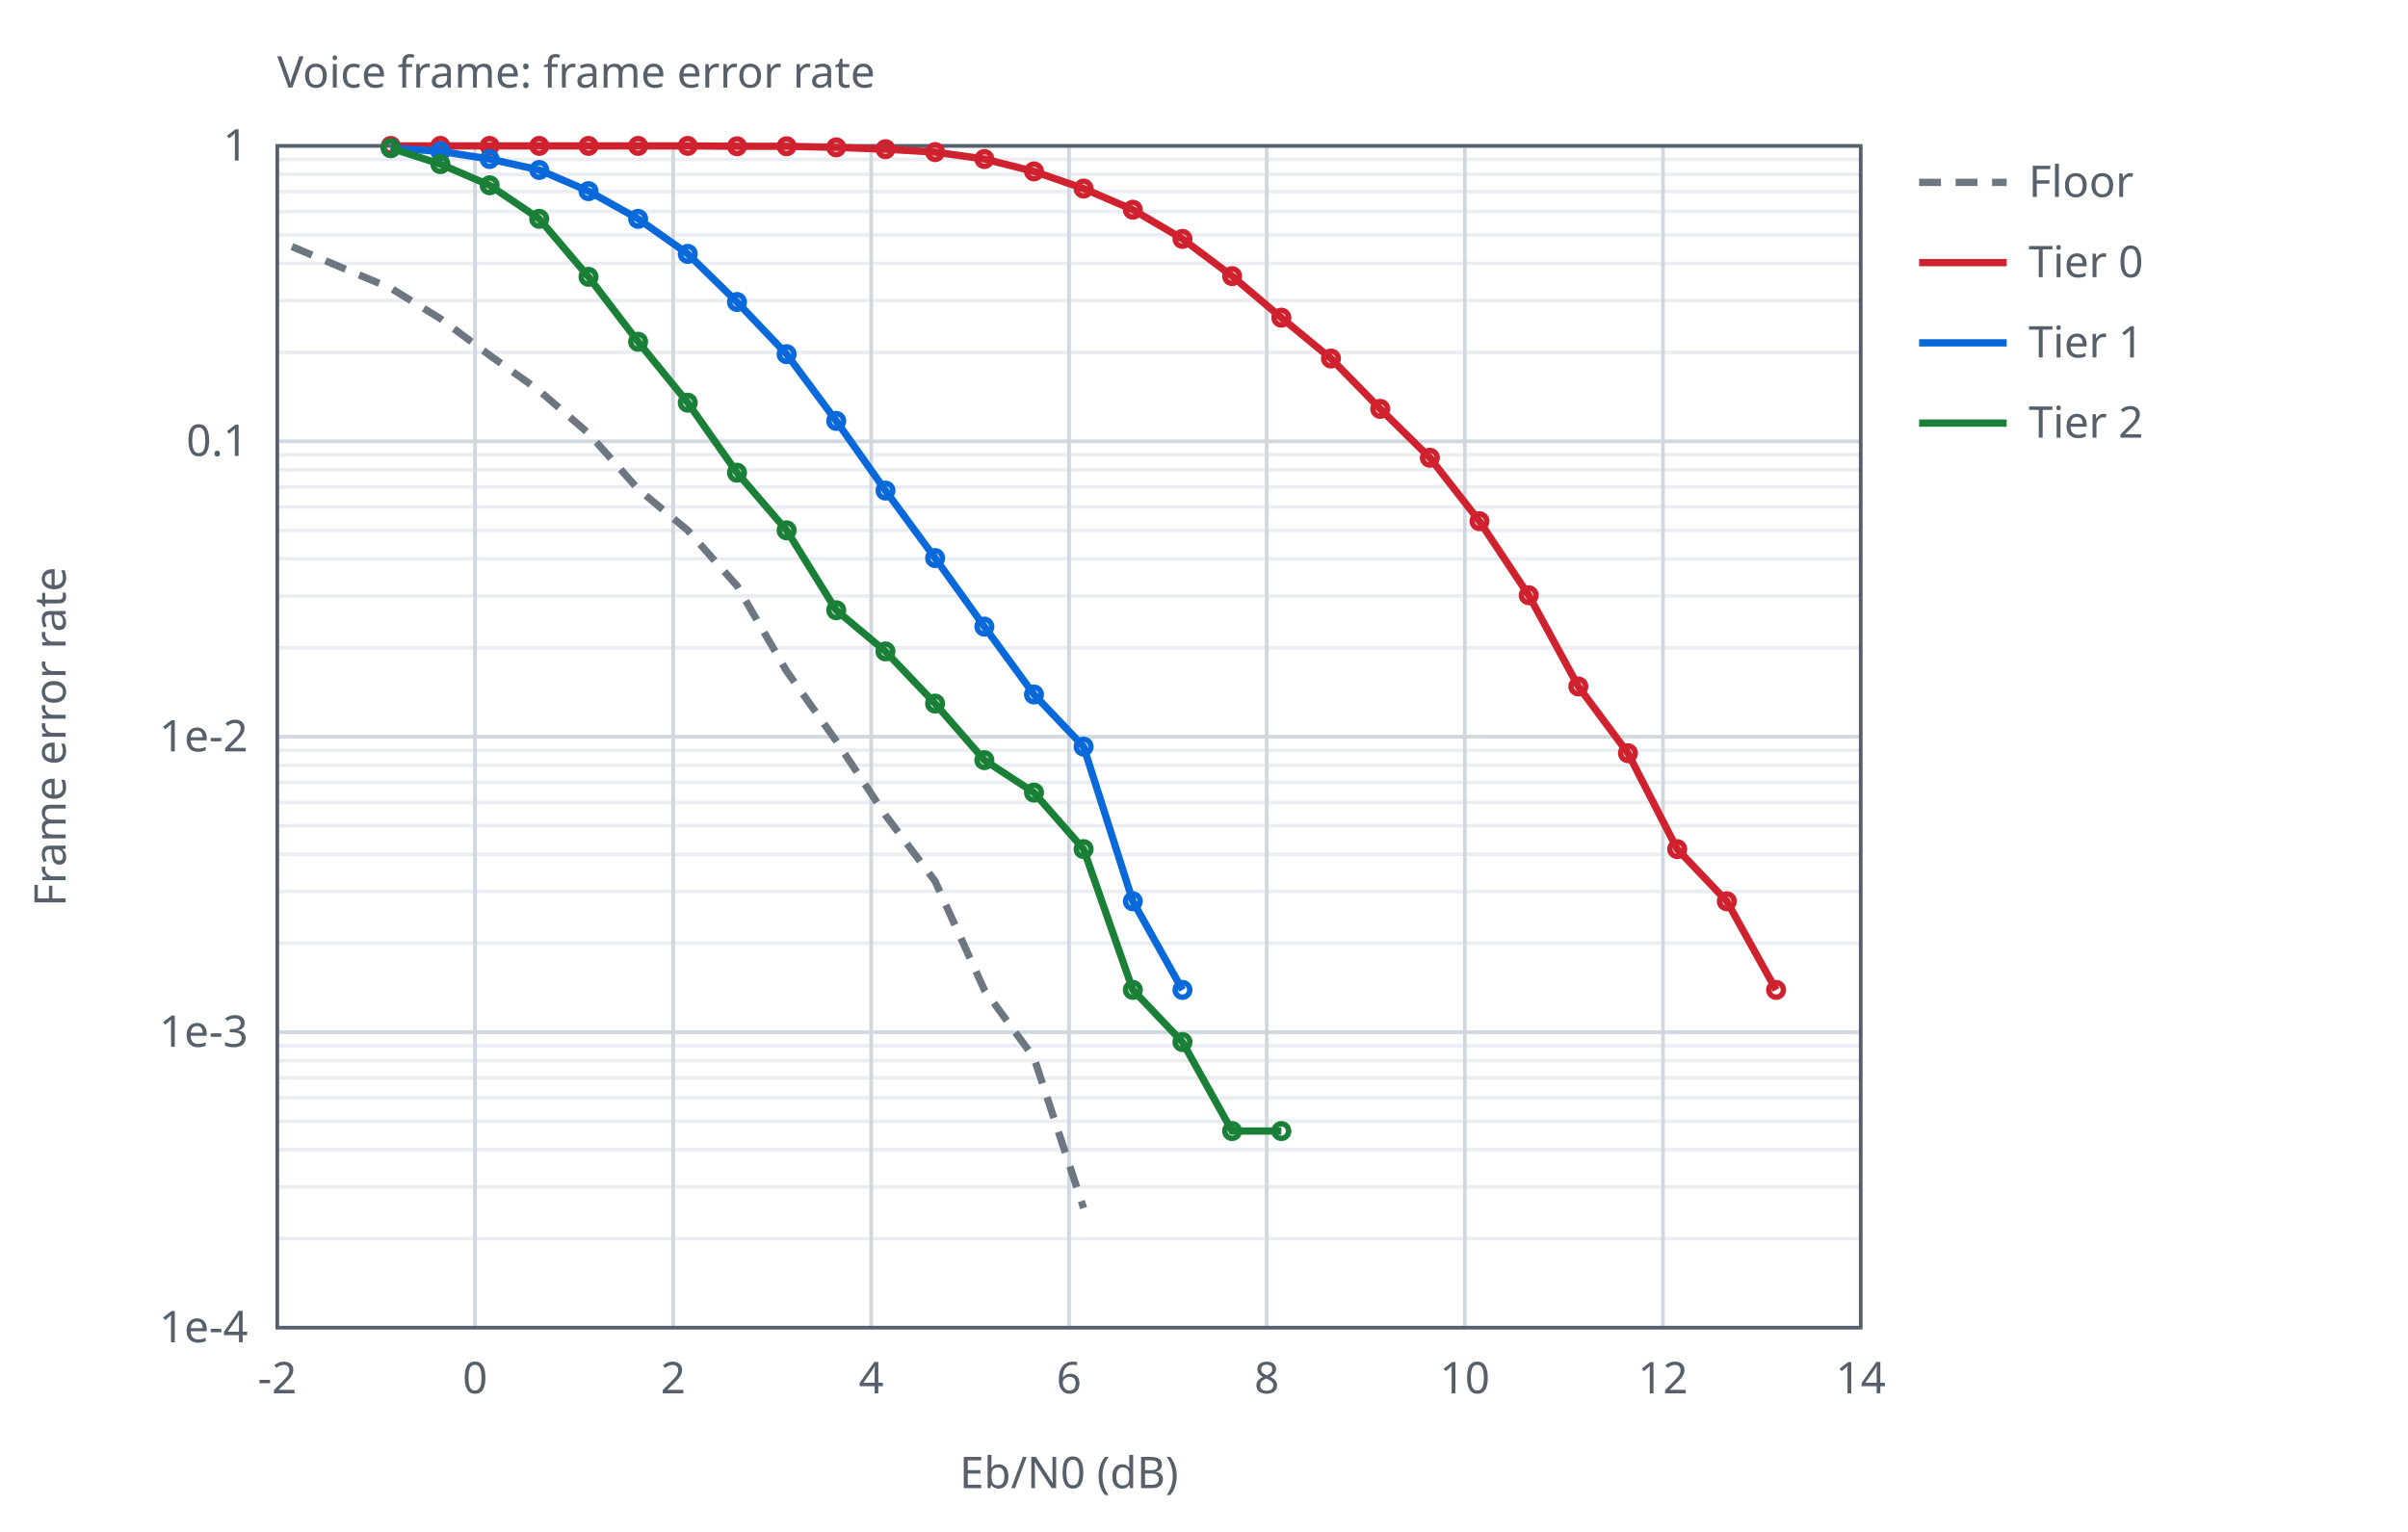
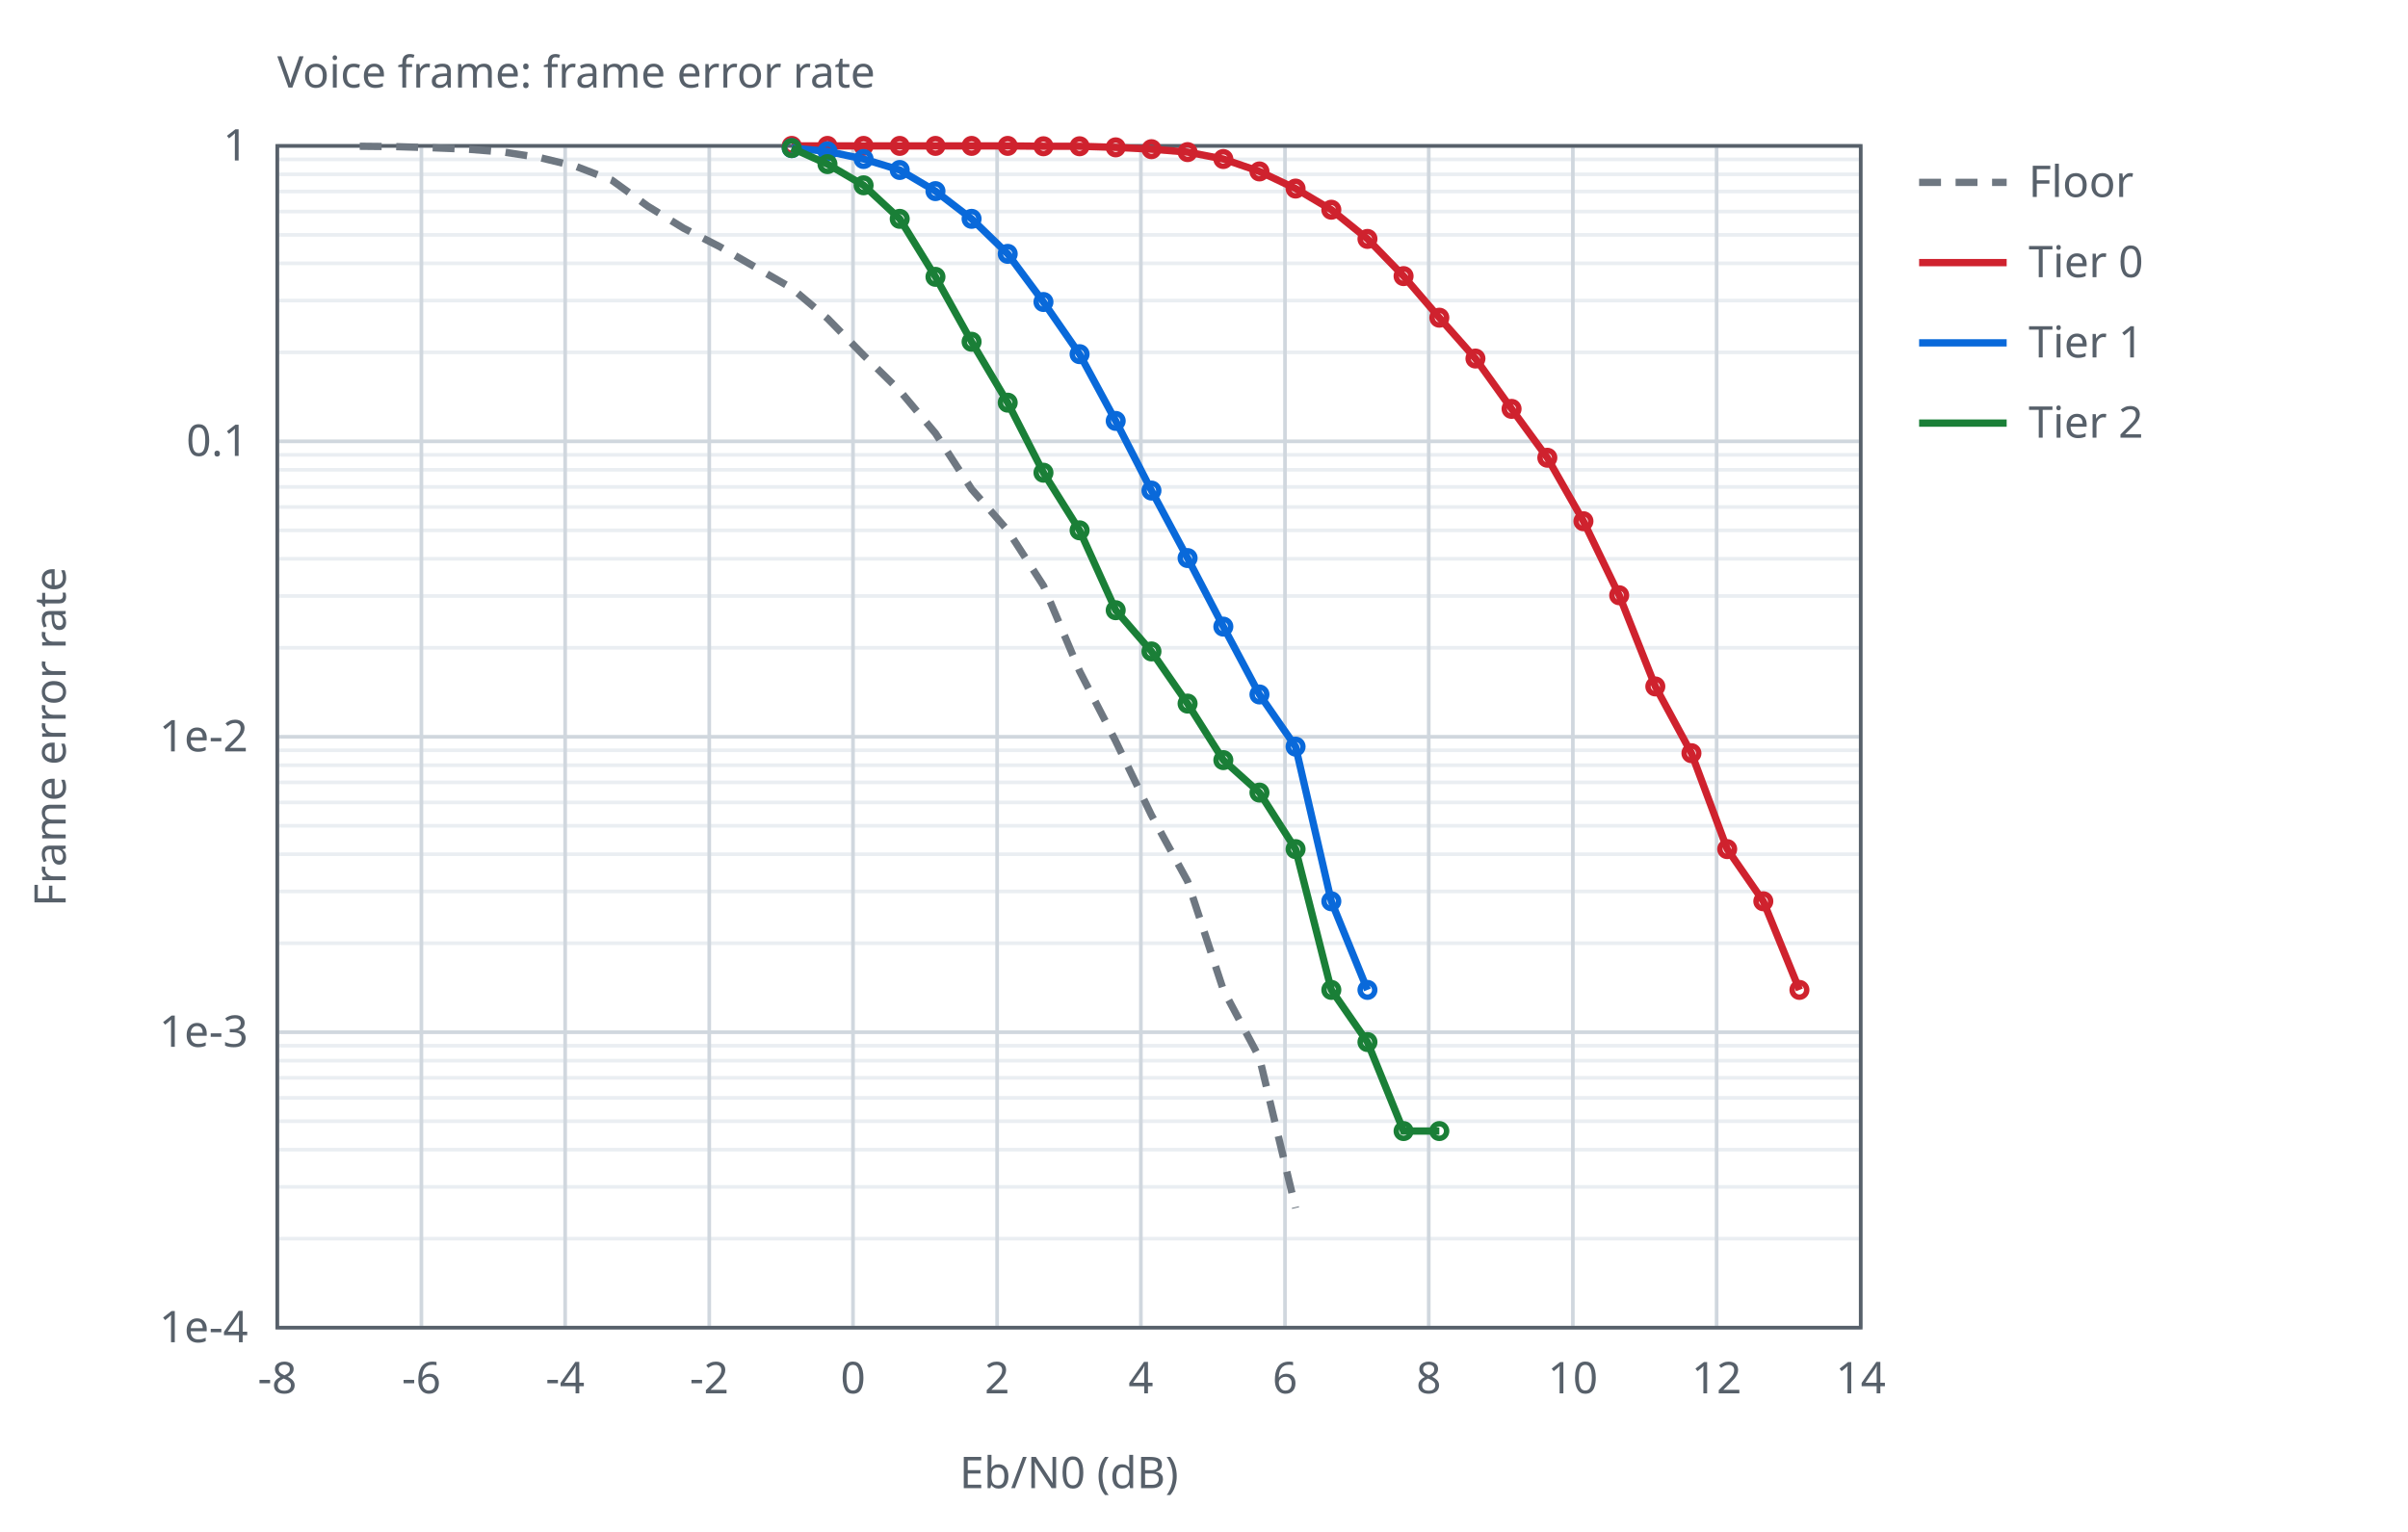
<svg xmlns="http://www.w3.org/2000/svg" width="660" height="420" viewBox="0 0 660 420">
  <style>text{font-family:sans-serif;font-size:12px;fill:#57606a}.ax{stroke:#57606a;stroke-width:1;fill:none}.gr{stroke:#d0d7de;stroke-width:1}.mi{stroke:#eaeef2;stroke-width:1}.s0{stroke:#6e7781}.s1{stroke:#cf222e}.s2{stroke:#0969da}.s3{stroke:#1a7f37}.l{fill:none;stroke-width:2}.p{fill:none;stroke-width:1.5}@media (prefers-color-scheme:dark){text{fill:#c9d1d9}.ax{stroke:#8b949e}.gr{stroke:#30363d}.mi{stroke:#21262d}.s0{stroke:#8b949e}.s1{stroke:#ff7b72}.s2{stroke:#58a6ff}.s3{stroke:#3fb950}}</style>
  <text x="76.0" y="24">Voice frame: frame error rate</text>
  <line class="mi" x1="76.0" y1="96.6" x2="510.0" y2="96.6" />
  <line class="mi" x1="76.0" y1="82.4" x2="510.0" y2="82.4" />
  <line class="mi" x1="76.0" y1="72.2" x2="510.0" y2="72.2" />
  <line class="mi" x1="76.0" y1="64.4" x2="510.0" y2="64.4" />
  <line class="mi" x1="76.0" y1="58.0" x2="510.0" y2="58.0" />
  <line class="mi" x1="76.0" y1="52.5" x2="510.0" y2="52.5" />
  <line class="mi" x1="76.0" y1="47.8" x2="510.0" y2="47.8" />
  <line class="mi" x1="76.0" y1="43.7" x2="510.0" y2="43.7" />
  <line class="mi" x1="76.0" y1="177.6" x2="510.0" y2="177.6" />
  <line class="mi" x1="76.0" y1="163.4" x2="510.0" y2="163.4" />
  <line class="mi" x1="76.0" y1="153.2" x2="510.0" y2="153.2" />
  <line class="mi" x1="76.0" y1="145.4" x2="510.0" y2="145.4" />
  <line class="mi" x1="76.0" y1="139.0" x2="510.0" y2="139.0" />
  <line class="mi" x1="76.0" y1="133.5" x2="510.0" y2="133.5" />
  <line class="mi" x1="76.0" y1="128.8" x2="510.0" y2="128.8" />
  <line class="mi" x1="76.0" y1="124.7" x2="510.0" y2="124.7" />
  <line class="mi" x1="76.0" y1="258.6" x2="510.0" y2="258.6" />
  <line class="mi" x1="76.0" y1="244.4" x2="510.0" y2="244.4" />
  <line class="mi" x1="76.0" y1="234.2" x2="510.0" y2="234.2" />
  <line class="mi" x1="76.0" y1="226.4" x2="510.0" y2="226.4" />
  <line class="mi" x1="76.0" y1="220.0" x2="510.0" y2="220.0" />
  <line class="mi" x1="76.0" y1="214.5" x2="510.0" y2="214.5" />
  <line class="mi" x1="76.0" y1="209.8" x2="510.0" y2="209.8" />
  <line class="mi" x1="76.0" y1="205.7" x2="510.0" y2="205.7" />
  <line class="mi" x1="76.0" y1="339.6" x2="510.0" y2="339.6" />
  <line class="mi" x1="76.0" y1="325.4" x2="510.0" y2="325.4" />
  <line class="mi" x1="76.0" y1="315.2" x2="510.0" y2="315.2" />
  <line class="mi" x1="76.0" y1="307.4" x2="510.0" y2="307.4" />
  <line class="mi" x1="76.0" y1="301.0" x2="510.0" y2="301.0" />
  <line class="mi" x1="76.0" y1="295.5" x2="510.0" y2="295.5" />
  <line class="mi" x1="76.0" y1="290.8" x2="510.0" y2="290.8" />
  <line class="mi" x1="76.0" y1="286.7" x2="510.0" y2="286.7" />
  <line class="gr" x1="76.0" y1="364.0" x2="76.0" y2="40.0" />
-   <text x="76.0" y="382.0" text-anchor="middle">-2</text>
-   <line class="gr" x1="130.2" y1="364.0" x2="130.2" y2="40.0" />
-   <text x="130.2" y="382.0" text-anchor="middle">0</text>
-   <line class="gr" x1="184.5" y1="364.0" x2="184.5" y2="40.0" />
-   <text x="184.5" y="382.0" text-anchor="middle">2</text>
-   <line class="gr" x1="238.8" y1="364.0" x2="238.8" y2="40.0" />
-   <text x="238.8" y="382.0" text-anchor="middle">4</text>
-   <line class="gr" x1="293.0" y1="364.0" x2="293.0" y2="40.0" />
-   <text x="293.0" y="382.0" text-anchor="middle">6</text>
-   <line class="gr" x1="347.2" y1="364.0" x2="347.2" y2="40.0" />
-   <text x="347.2" y="382.0" text-anchor="middle">8</text>
-   <line class="gr" x1="401.5" y1="364.0" x2="401.5" y2="40.0" />
-   <text x="401.5" y="382.0" text-anchor="middle">10</text>
-   <line class="gr" x1="455.8" y1="364.0" x2="455.8" y2="40.0" />
-   <text x="455.8" y="382.0" text-anchor="middle">12</text>
+   <text x="76.0" y="382.0" text-anchor="middle">-8</text>
+   <line class="gr" x1="115.5" y1="364.0" x2="115.5" y2="40.0" />
+   <text x="115.5" y="382.0" text-anchor="middle">-6</text>
+   <line class="gr" x1="154.9" y1="364.0" x2="154.9" y2="40.0" />
+   <text x="154.9" y="382.0" text-anchor="middle">-4</text>
+   <line class="gr" x1="194.4" y1="364.0" x2="194.4" y2="40.0" />
+   <text x="194.4" y="382.0" text-anchor="middle">-2</text>
+   <line class="gr" x1="233.8" y1="364.0" x2="233.8" y2="40.0" />
+   <text x="233.8" y="382.0" text-anchor="middle">0</text>
+   <line class="gr" x1="273.3" y1="364.0" x2="273.3" y2="40.0" />
+   <text x="273.3" y="382.0" text-anchor="middle">2</text>
+   <line class="gr" x1="312.7" y1="364.0" x2="312.7" y2="40.0" />
+   <text x="312.7" y="382.0" text-anchor="middle">4</text>
+   <line class="gr" x1="352.2" y1="364.0" x2="352.2" y2="40.0" />
+   <text x="352.2" y="382.0" text-anchor="middle">6</text>
+   <line class="gr" x1="391.6" y1="364.0" x2="391.6" y2="40.0" />
+   <text x="391.6" y="382.0" text-anchor="middle">8</text>
+   <line class="gr" x1="431.1" y1="364.0" x2="431.1" y2="40.0" />
+   <text x="431.1" y="382.0" text-anchor="middle">10</text>
+   <line class="gr" x1="470.5" y1="364.0" x2="470.5" y2="40.0" />
+   <text x="470.5" y="382.0" text-anchor="middle">12</text>
  <line class="gr" x1="510.0" y1="364.0" x2="510.0" y2="40.0" />
  <text x="510.0" y="382.0" text-anchor="middle">14</text>
  <line class="gr" x1="76.0" y1="40.0" x2="510.0" y2="40.0" />
  <text x="68.0" y="44.0" text-anchor="end">1</text>
  <line class="gr" x1="76.0" y1="121.0" x2="510.0" y2="121.0" />
  <text x="68.0" y="125.0" text-anchor="end">0.1</text>
  <line class="gr" x1="76.0" y1="202.0" x2="510.0" y2="202.0" />
  <text x="68.0" y="206.0" text-anchor="end">1e-2</text>
  <line class="gr" x1="76.0" y1="283.0" x2="510.0" y2="283.0" />
  <text x="68.0" y="287.0" text-anchor="end">1e-3</text>
  <line class="gr" x1="76.0" y1="364.0" x2="510.0" y2="364.0" />
  <text x="68.0" y="368.0" text-anchor="end">1e-4</text>
  <rect class="ax" x="76.0" y="40.0" width="434.0" height="324.0" />
  <text x="293.0" y="408.0" text-anchor="middle">Eb/N0 (dB)</text>
  <text x="18" y="202.0" text-anchor="middle" transform="rotate(-90 18 202.0)">Frame error rate</text>
-   <path class="l s0" stroke-dasharray="6 4" d="M80.0,67.6 L93.5,73.3 L107.1,79.0 L120.6,87.3 L134.2,97.4 L147.8,107.1 L161.3,118.8 L174.9,134.1 L188.5,145.4 L202.0,160.6 L215.6,184.0 L229.1,203.0 L242.7,223.5 L256.3,241.6 L269.8,271.4 L283.4,290.0 L297.0,331.2" />
+   <path class="l s0" stroke-dasharray="6 4" d="M98.6,40.1 L108.5,40.2 L118.3,40.5 L128.2,40.9 L138.1,41.7 L147.9,43.2 L157.8,45.6 L167.7,49.4 L177.5,56.5 L187.4,62.6 L197.2,67.6 L207.1,73.3 L217.0,79.0 L226.8,87.3 L236.7,97.4 L246.6,107.1 L256.4,118.8 L266.3,134.1 L276.2,145.4 L286.0,160.6 L295.9,184.0 L305.7,203.0 L315.6,223.5 L325.5,241.6 L335.3,271.4 L345.2,290.0 L355.1,331.2" />
  <line class="l s0" stroke-dasharray="6 4" x1="526.0" y1="50.0" x2="550.0" y2="50.0" />
  <text x="556.0" y="54.0">Floor</text>
-   <path class="l s1" d="M107.1,40.0 L120.7,40.0 L134.2,40.0 L147.8,40.0 L161.3,40.0 L174.9,40.0 L188.5,40.0 L202.0,40.1 L215.6,40.1 L229.2,40.4 L242.7,40.9 L256.3,41.7 L269.8,43.6 L283.4,47.0 L297.0,51.7 L310.5,57.5 L324.1,65.5 L337.7,75.7 L351.2,87.1 L364.8,98.3 L378.3,112.1 L391.9,125.5 L405.5,142.9 L419.0,163.2 L432.6,188.2 L446.2,206.5 L459.7,232.8 L473.3,247.1 L486.8,271.4" />
-   <circle class="p s1" cx="107.1" cy="40.0" r="2" />
-   <circle class="p s1" cx="120.7" cy="40.0" r="2" />
-   <circle class="p s1" cx="134.2" cy="40.0" r="2" />
-   <circle class="p s1" cx="147.8" cy="40.0" r="2" />
-   <circle class="p s1" cx="161.3" cy="40.0" r="2" />
-   <circle class="p s1" cx="174.9" cy="40.0" r="2" />
-   <circle class="p s1" cx="188.5" cy="40.0" r="2" />
-   <circle class="p s1" cx="202.0" cy="40.1" r="2" />
-   <circle class="p s1" cx="215.6" cy="40.1" r="2" />
-   <circle class="p s1" cx="229.2" cy="40.4" r="2" />
-   <circle class="p s1" cx="242.7" cy="40.9" r="2" />
-   <circle class="p s1" cx="256.3" cy="41.7" r="2" />
-   <circle class="p s1" cx="269.8" cy="43.6" r="2" />
-   <circle class="p s1" cx="283.4" cy="47.0" r="2" />
-   <circle class="p s1" cx="297.0" cy="51.7" r="2" />
-   <circle class="p s1" cx="310.5" cy="57.5" r="2" />
-   <circle class="p s1" cx="324.1" cy="65.5" r="2" />
-   <circle class="p s1" cx="337.7" cy="75.7" r="2" />
-   <circle class="p s1" cx="351.2" cy="87.1" r="2" />
-   <circle class="p s1" cx="364.8" cy="98.3" r="2" />
-   <circle class="p s1" cx="378.3" cy="112.1" r="2" />
-   <circle class="p s1" cx="391.9" cy="125.5" r="2" />
-   <circle class="p s1" cx="405.5" cy="142.9" r="2" />
-   <circle class="p s1" cx="419.0" cy="163.2" r="2" />
-   <circle class="p s1" cx="432.6" cy="188.2" r="2" />
-   <circle class="p s1" cx="446.2" cy="206.5" r="2" />
-   <circle class="p s1" cx="459.7" cy="232.8" r="2" />
-   <circle class="p s1" cx="473.3" cy="247.1" r="2" />
-   <circle class="p s1" cx="486.8" cy="271.4" r="2" />
+   <path class="l s1" d="M217.0,40.0 L226.8,40.0 L236.7,40.0 L246.6,40.0 L256.4,40.0 L266.3,40.0 L276.2,40.0 L286.0,40.1 L295.9,40.1 L305.8,40.4 L315.6,40.9 L325.5,41.7 L335.3,43.6 L345.2,47.0 L355.1,51.7 L364.9,57.5 L374.8,65.5 L384.7,75.7 L394.5,87.1 L404.4,98.3 L414.3,112.1 L424.1,125.5 L434.0,142.9 L443.8,163.2 L453.7,188.2 L463.6,206.5 L473.4,232.8 L483.3,247.1 L493.2,271.4" />
+   <circle class="p s1" cx="217.0" cy="40.0" r="2" />
+   <circle class="p s1" cx="226.8" cy="40.0" r="2" />
+   <circle class="p s1" cx="236.7" cy="40.0" r="2" />
+   <circle class="p s1" cx="246.6" cy="40.0" r="2" />
+   <circle class="p s1" cx="256.4" cy="40.0" r="2" />
+   <circle class="p s1" cx="266.3" cy="40.0" r="2" />
+   <circle class="p s1" cx="276.2" cy="40.0" r="2" />
+   <circle class="p s1" cx="286.0" cy="40.1" r="2" />
+   <circle class="p s1" cx="295.9" cy="40.1" r="2" />
+   <circle class="p s1" cx="305.8" cy="40.4" r="2" />
+   <circle class="p s1" cx="315.6" cy="40.9" r="2" />
+   <circle class="p s1" cx="325.5" cy="41.7" r="2" />
+   <circle class="p s1" cx="335.3" cy="43.6" r="2" />
+   <circle class="p s1" cx="345.2" cy="47.0" r="2" />
+   <circle class="p s1" cx="355.1" cy="51.7" r="2" />
+   <circle class="p s1" cx="364.9" cy="57.5" r="2" />
+   <circle class="p s1" cx="374.8" cy="65.5" r="2" />
+   <circle class="p s1" cx="384.7" cy="75.7" r="2" />
+   <circle class="p s1" cx="394.5" cy="87.1" r="2" />
+   <circle class="p s1" cx="404.4" cy="98.3" r="2" />
+   <circle class="p s1" cx="414.3" cy="112.1" r="2" />
+   <circle class="p s1" cx="424.1" cy="125.5" r="2" />
+   <circle class="p s1" cx="434.0" cy="142.9" r="2" />
+   <circle class="p s1" cx="443.8" cy="163.2" r="2" />
+   <circle class="p s1" cx="453.7" cy="188.2" r="2" />
+   <circle class="p s1" cx="463.6" cy="206.5" r="2" />
+   <circle class="p s1" cx="473.4" cy="232.8" r="2" />
+   <circle class="p s1" cx="483.3" cy="247.1" r="2" />
+   <circle class="p s1" cx="493.2" cy="271.4" r="2" />
  <line class="l s1" x1="526.0" y1="72.0" x2="550.0" y2="72.0" />
  <text x="556.0" y="76.0">Tier 0</text>
-   <path class="l s2" d="M107.1,40.6 L120.7,41.5 L134.2,43.6 L147.8,46.6 L161.3,52.4 L174.9,60.0 L188.5,69.6 L202.0,82.8 L215.6,97.1 L229.2,115.4 L242.7,134.5 L256.3,153.0 L269.8,171.8 L283.4,190.4 L297.0,204.7 L310.5,247.1 L324.1,271.4" />
-   <circle class="p s2" cx="107.1" cy="40.6" r="2" />
-   <circle class="p s2" cx="120.7" cy="41.5" r="2" />
-   <circle class="p s2" cx="134.2" cy="43.6" r="2" />
-   <circle class="p s2" cx="147.8" cy="46.6" r="2" />
-   <circle class="p s2" cx="161.3" cy="52.4" r="2" />
-   <circle class="p s2" cx="174.9" cy="60.0" r="2" />
-   <circle class="p s2" cx="188.5" cy="69.6" r="2" />
-   <circle class="p s2" cx="202.0" cy="82.8" r="2" />
-   <circle class="p s2" cx="215.6" cy="97.1" r="2" />
-   <circle class="p s2" cx="229.2" cy="115.4" r="2" />
-   <circle class="p s2" cx="242.7" cy="134.5" r="2" />
-   <circle class="p s2" cx="256.3" cy="153.0" r="2" />
-   <circle class="p s2" cx="269.8" cy="171.8" r="2" />
-   <circle class="p s2" cx="283.4" cy="190.4" r="2" />
-   <circle class="p s2" cx="297.0" cy="204.7" r="2" />
-   <circle class="p s2" cx="310.5" cy="247.1" r="2" />
-   <circle class="p s2" cx="324.1" cy="271.4" r="2" />
+   <path class="l s2" d="M217.0,40.6 L226.8,41.5 L236.7,43.6 L246.6,46.6 L256.4,52.4 L266.3,60.0 L276.2,69.6 L286.0,82.8 L295.9,97.1 L305.8,115.4 L315.6,134.5 L325.5,153.0 L335.3,171.8 L345.2,190.4 L355.1,204.7 L364.9,247.1 L374.8,271.4" />
+   <circle class="p s2" cx="217.0" cy="40.6" r="2" />
+   <circle class="p s2" cx="226.8" cy="41.5" r="2" />
+   <circle class="p s2" cx="236.7" cy="43.6" r="2" />
+   <circle class="p s2" cx="246.6" cy="46.6" r="2" />
+   <circle class="p s2" cx="256.4" cy="52.4" r="2" />
+   <circle class="p s2" cx="266.3" cy="60.0" r="2" />
+   <circle class="p s2" cx="276.2" cy="69.6" r="2" />
+   <circle class="p s2" cx="286.0" cy="82.8" r="2" />
+   <circle class="p s2" cx="295.9" cy="97.1" r="2" />
+   <circle class="p s2" cx="305.8" cy="115.4" r="2" />
+   <circle class="p s2" cx="315.6" cy="134.5" r="2" />
+   <circle class="p s2" cx="325.5" cy="153.0" r="2" />
+   <circle class="p s2" cx="335.3" cy="171.8" r="2" />
+   <circle class="p s2" cx="345.2" cy="190.4" r="2" />
+   <circle class="p s2" cx="355.1" cy="204.7" r="2" />
+   <circle class="p s2" cx="364.9" cy="247.1" r="2" />
+   <circle class="p s2" cx="374.8" cy="271.4" r="2" />
  <line class="l s2" x1="526.0" y1="94.0" x2="550.0" y2="94.0" />
  <text x="556.0" y="98.0">Tier 1</text>
-   <path class="l s3" d="M107.1,40.6 L120.7,45.0 L134.2,50.8 L147.8,60.0 L161.3,75.9 L174.9,93.7 L188.5,110.4 L202.0,129.6 L215.6,145.4 L229.2,167.3 L242.7,178.6 L256.3,192.9 L269.8,208.4 L283.4,217.3 L297.0,232.8 L310.5,271.4 L324.1,285.7 L337.7,310.1 L351.2,310.1" />
-   <circle class="p s3" cx="107.1" cy="40.6" r="2" />
-   <circle class="p s3" cx="120.7" cy="45.0" r="2" />
-   <circle class="p s3" cx="134.2" cy="50.8" r="2" />
-   <circle class="p s3" cx="147.8" cy="60.0" r="2" />
-   <circle class="p s3" cx="161.3" cy="75.9" r="2" />
-   <circle class="p s3" cx="174.9" cy="93.7" r="2" />
-   <circle class="p s3" cx="188.5" cy="110.4" r="2" />
-   <circle class="p s3" cx="202.0" cy="129.6" r="2" />
-   <circle class="p s3" cx="215.6" cy="145.4" r="2" />
-   <circle class="p s3" cx="229.2" cy="167.3" r="2" />
-   <circle class="p s3" cx="242.7" cy="178.6" r="2" />
-   <circle class="p s3" cx="256.3" cy="192.9" r="2" />
-   <circle class="p s3" cx="269.8" cy="208.4" r="2" />
-   <circle class="p s3" cx="283.4" cy="217.3" r="2" />
-   <circle class="p s3" cx="297.0" cy="232.8" r="2" />
-   <circle class="p s3" cx="310.5" cy="271.4" r="2" />
-   <circle class="p s3" cx="324.1" cy="285.7" r="2" />
-   <circle class="p s3" cx="337.7" cy="310.1" r="2" />
-   <circle class="p s3" cx="351.2" cy="310.1" r="2" />
+   <path class="l s3" d="M217.0,40.6 L226.8,45.0 L236.7,50.8 L246.6,60.0 L256.4,75.9 L266.3,93.7 L276.2,110.4 L286.0,129.6 L295.9,145.4 L305.8,167.3 L315.6,178.6 L325.5,192.9 L335.3,208.4 L345.2,217.3 L355.1,232.8 L364.9,271.4 L374.8,285.7 L384.7,310.1 L394.5,310.1" />
+   <circle class="p s3" cx="217.0" cy="40.6" r="2" />
+   <circle class="p s3" cx="226.8" cy="45.0" r="2" />
+   <circle class="p s3" cx="236.7" cy="50.8" r="2" />
+   <circle class="p s3" cx="246.6" cy="60.0" r="2" />
+   <circle class="p s3" cx="256.4" cy="75.9" r="2" />
+   <circle class="p s3" cx="266.3" cy="93.7" r="2" />
+   <circle class="p s3" cx="276.2" cy="110.4" r="2" />
+   <circle class="p s3" cx="286.0" cy="129.6" r="2" />
+   <circle class="p s3" cx="295.9" cy="145.4" r="2" />
+   <circle class="p s3" cx="305.8" cy="167.3" r="2" />
+   <circle class="p s3" cx="315.6" cy="178.6" r="2" />
+   <circle class="p s3" cx="325.5" cy="192.9" r="2" />
+   <circle class="p s3" cx="335.3" cy="208.4" r="2" />
+   <circle class="p s3" cx="345.2" cy="217.3" r="2" />
+   <circle class="p s3" cx="355.1" cy="232.8" r="2" />
+   <circle class="p s3" cx="364.9" cy="271.4" r="2" />
+   <circle class="p s3" cx="374.8" cy="285.7" r="2" />
+   <circle class="p s3" cx="384.7" cy="310.1" r="2" />
+   <circle class="p s3" cx="394.5" cy="310.1" r="2" />
  <line class="l s3" x1="526.0" y1="116.0" x2="550.0" y2="116.0" />
  <text x="556.0" y="120.0">Tier 2</text>
</svg>
